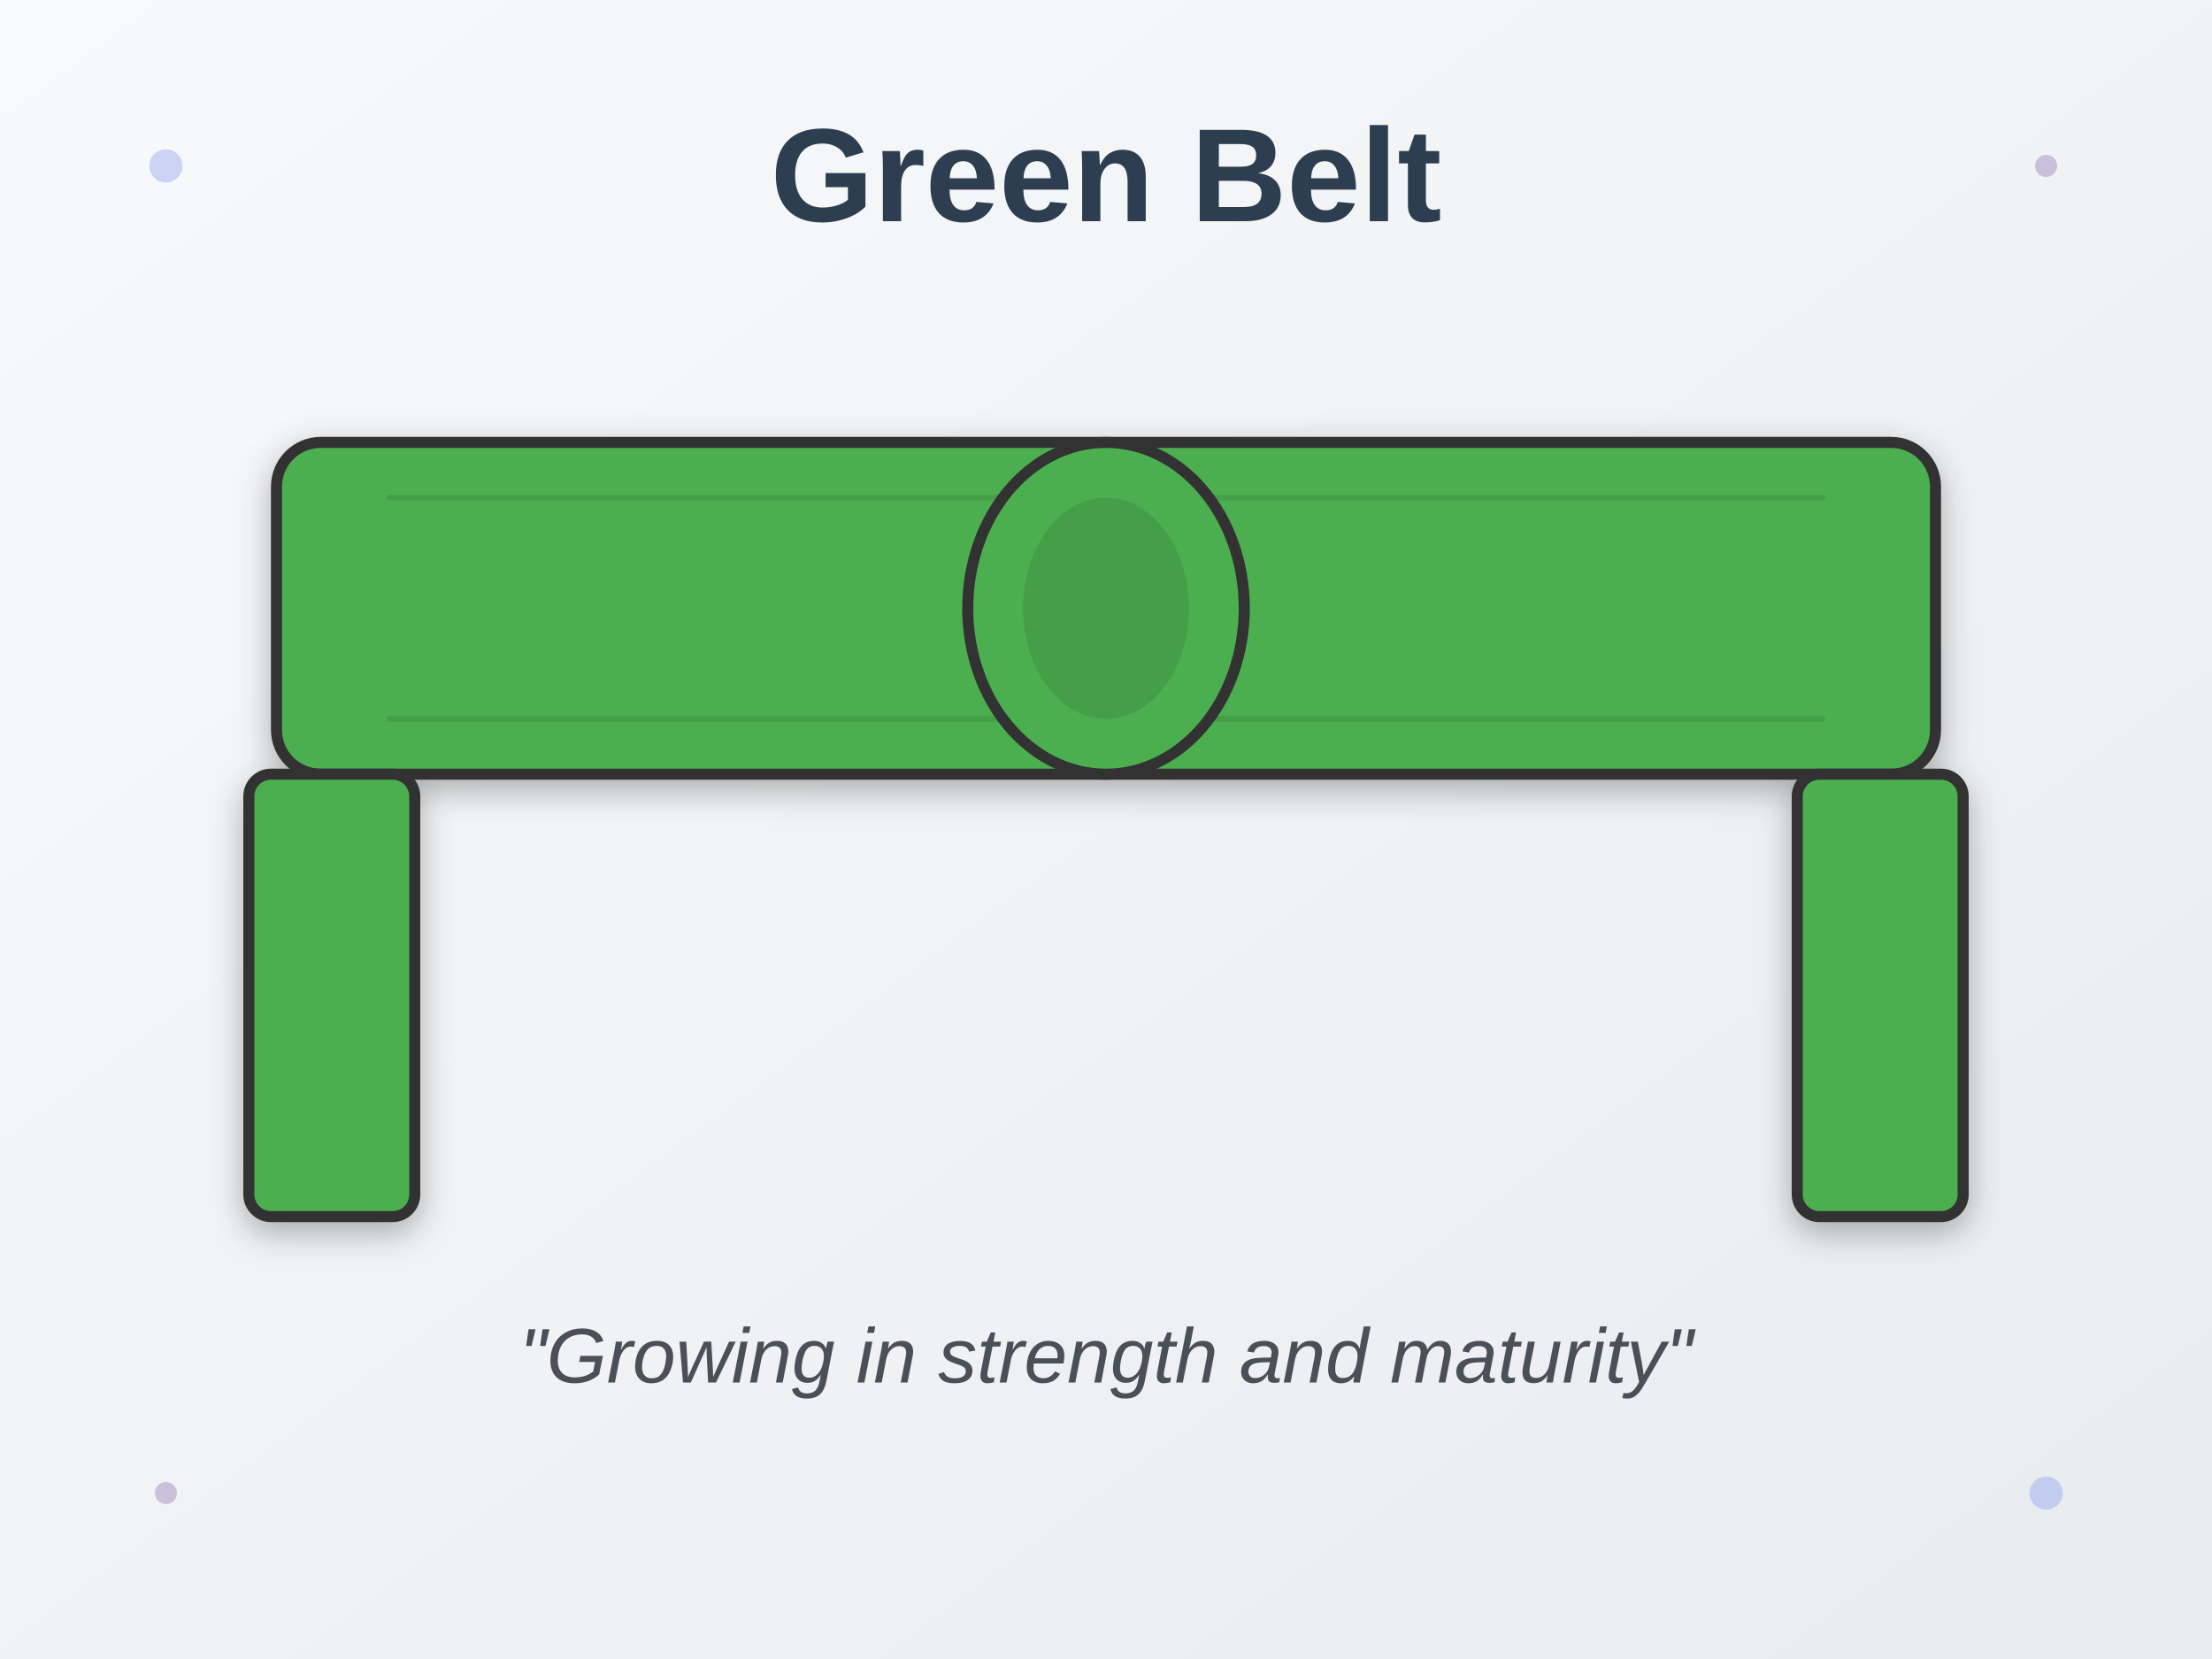
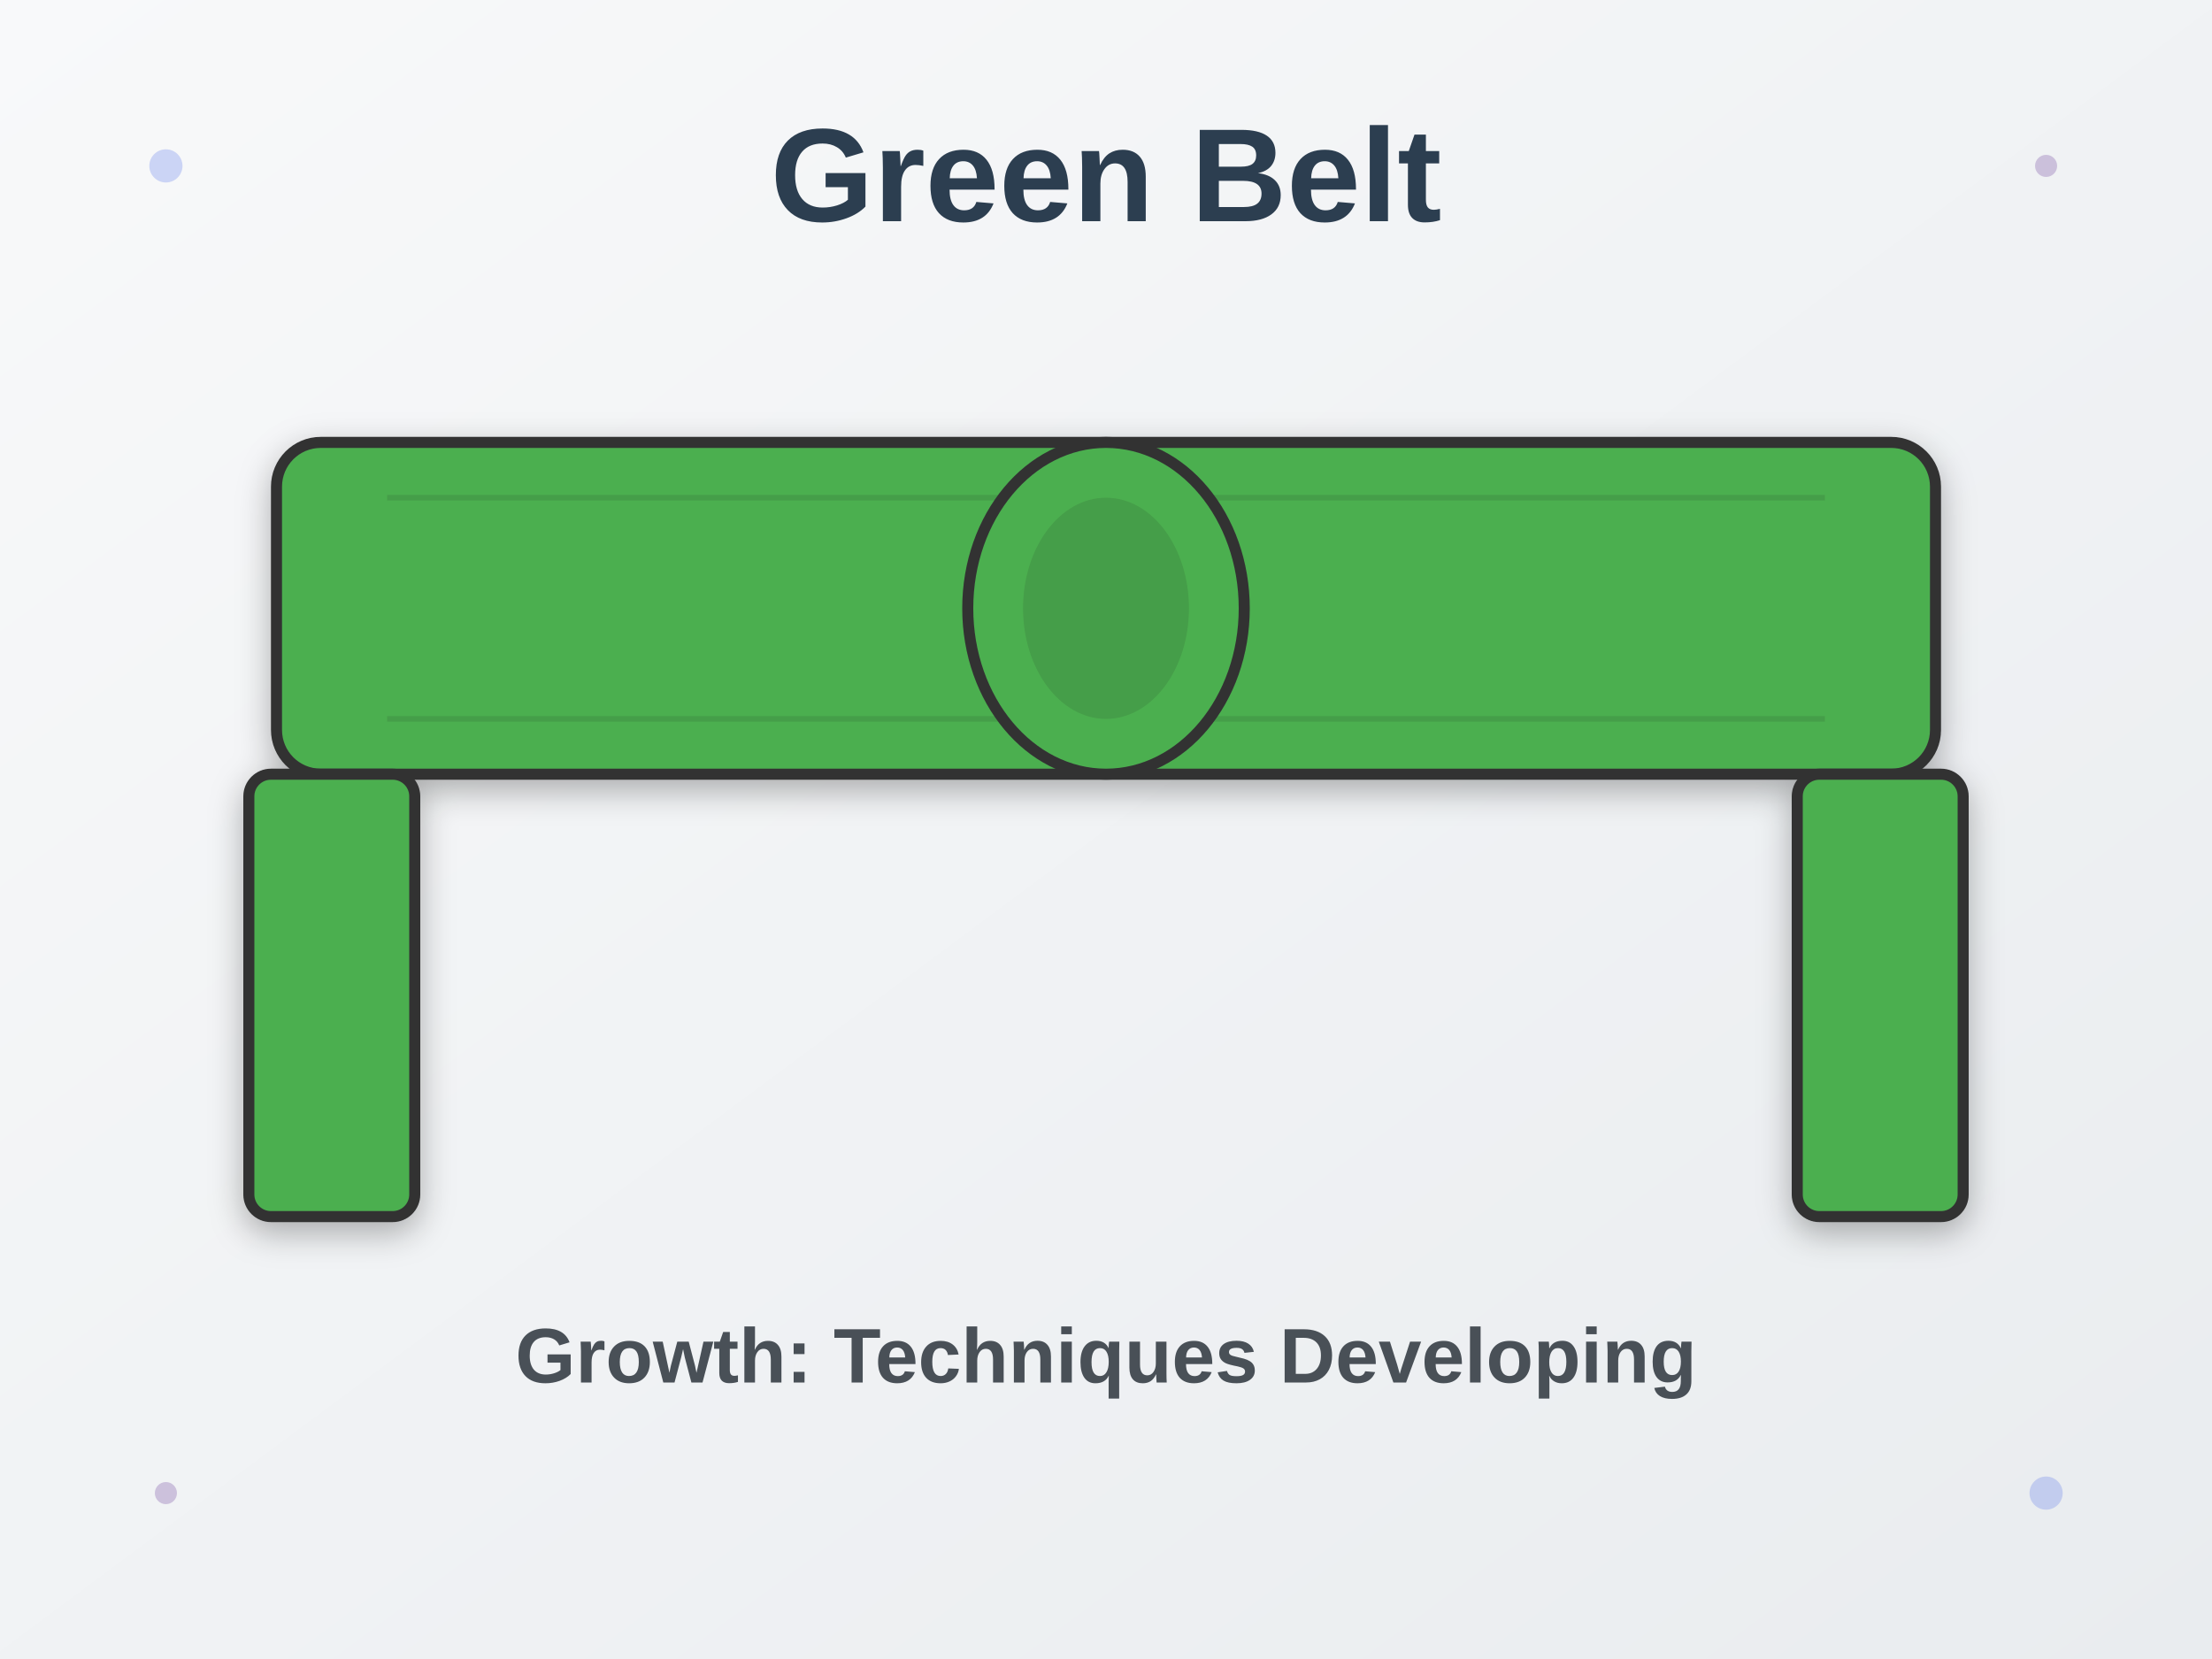
<svg xmlns="http://www.w3.org/2000/svg" viewBox="0 0 400 300" width="400" height="300">
  <defs>
    <linearGradient id="bgGrad" x1="0%" y1="0%" x2="100%" y2="100%">
      <stop offset="0%" style="stop-color:#f8f9fa;stop-opacity:1" />
      <stop offset="100%" style="stop-color:#e9ecef;stop-opacity:1" />
    </linearGradient>
    <filter id="shadow">
      <feDropShadow dx="0" dy="2" stdDeviation="3" flood-opacity="0.3" />
    </filter>
  </defs>
  <rect width="400" height="300" fill="url(#bgGrad)" />
  <g id="belt" filter="url(#shadow)">
    <rect x="50" y="80" width="300" height="60" rx="8" fill="#4CAF50" stroke="#333" stroke-width="2" />
    <line x1="70" y1="90" x2="330" y2="90" stroke="rgba(0,0,0,0.1)" stroke-width="1" />
    <line x1="70" y1="130" x2="330" y2="130" stroke="rgba(0,0,0,0.1)" stroke-width="1" />
    <rect x="45" y="140" width="30" height="80" rx="4" fill="#4CAF50" stroke="#333" stroke-width="2" />
    <rect x="325" y="140" width="30" height="80" rx="4" fill="#4CAF50" stroke="#333" stroke-width="2" />
    <ellipse cx="200" cy="110" rx="25" ry="30" fill="#4CAF50" stroke="#333" stroke-width="2" />
    <ellipse cx="200" cy="110" rx="15" ry="20" fill="rgba(0,0,0,0.1)" />
  </g>
  <text x="200" y="40" font-family="Arial, sans-serif" font-size="24" font-weight="bold" fill="#2c3e50" text-anchor="middle">Green Belt</text>
-   <text x="200" y="250" font-family="Arial, sans-serif" font-size="14" fill="#495057" text-anchor="middle" font-style="italic">"Growing in strength and maturity"</text>
+   <text x="200" y="250" font-family="Arial, sans-serif" font-size="14" fill="#495057" text-anchor="middle" font-weight="bold">Growth: Techniques Developing</text>
  <circle cx="30" cy="30" r="3" fill="#667eea" opacity="0.3" />
  <circle cx="370" cy="270" r="3" fill="#667eea" opacity="0.3" />
  <circle cx="370" cy="30" r="2" fill="#764ba2" opacity="0.3" />
  <circle cx="30" cy="270" r="2" fill="#764ba2" opacity="0.3" />
</svg>
